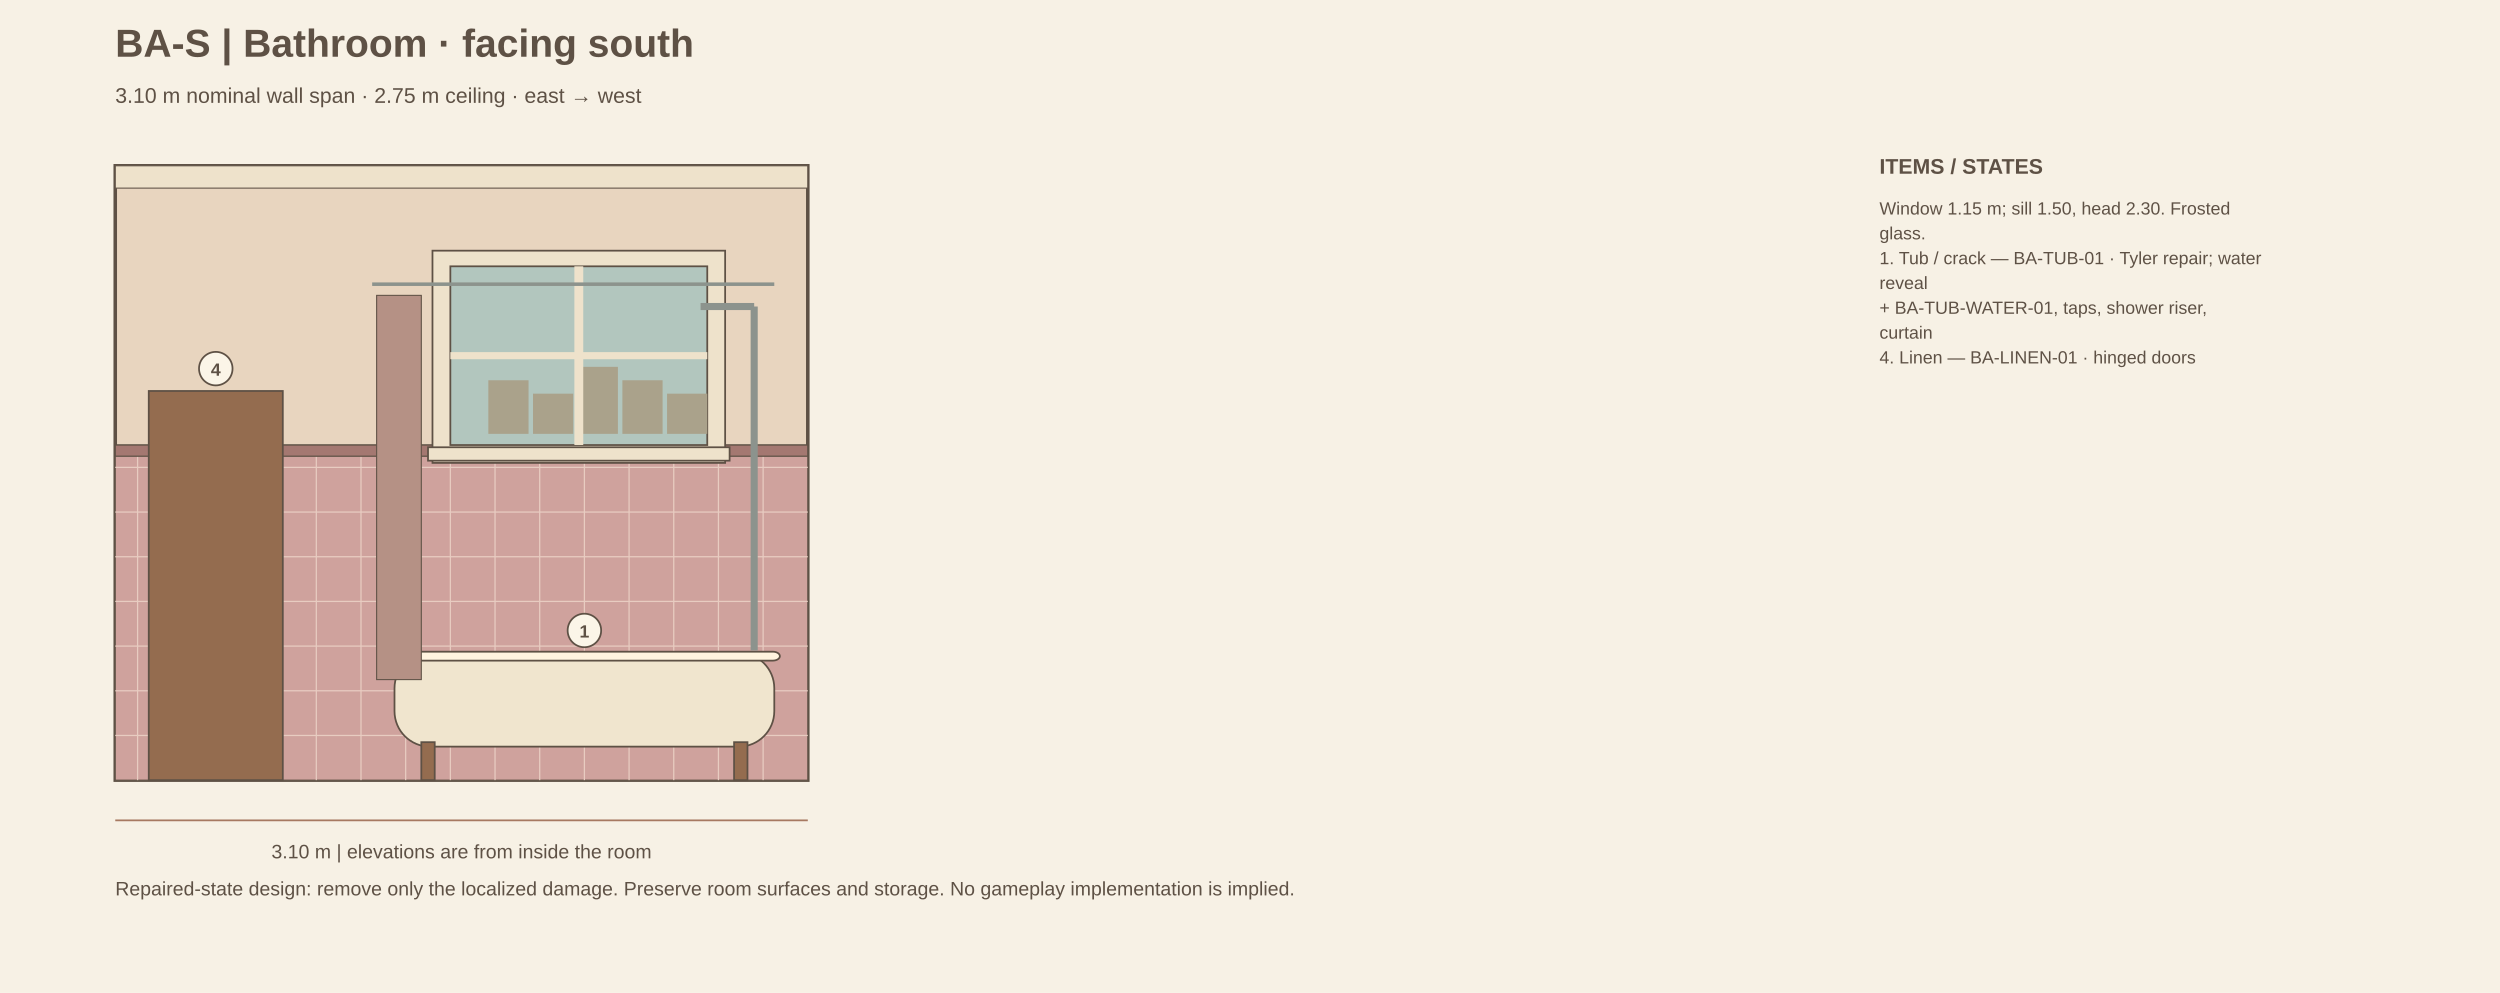
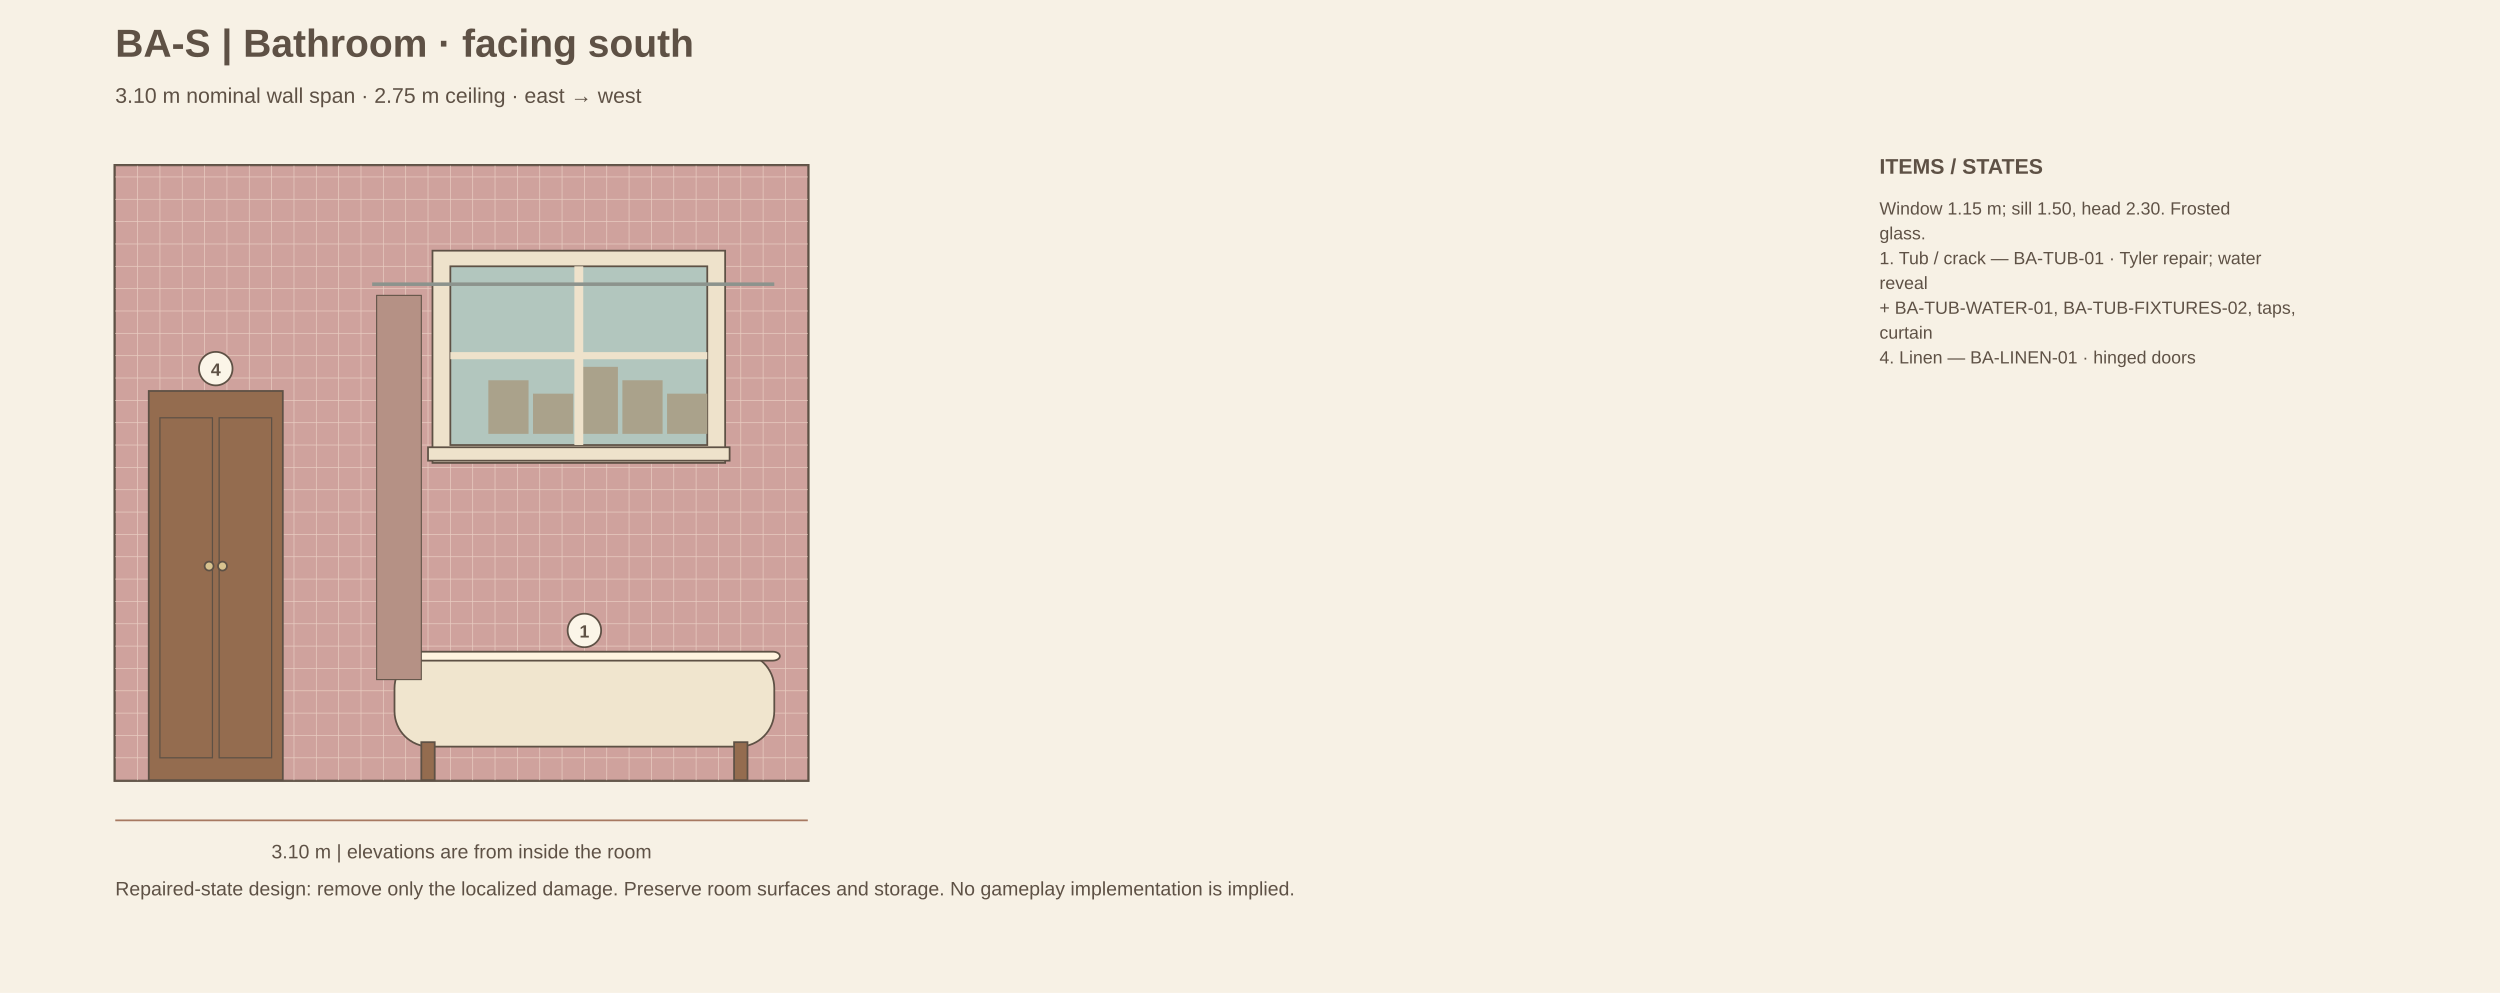
<svg xmlns="http://www.w3.org/2000/svg" viewBox="0 0 1410 560">
  <rect width="1410" height="560" fill="#f7f1e5" />
  <text x="65.00" y="32.00" font-family="Arial,sans-serif" font-size="22" text-anchor="start" font-weight="bold" fill="#5e5145">BA-S  |  Bathroom · facing south</text>
  <text x="65.00" y="58.00" font-family="Arial,sans-serif" font-size="12" text-anchor="start" font-weight="normal" fill="#5e5145">3.10 m nominal wall span · 2.75 m ceiling · east → west</text>
  <rect x="65.00" y="93.50" width="390.60" height="346.50" fill="#e8d5bf" stroke="#5e5145" stroke-width="2" rx="0" />
  <rect x="65.00" y="423.62" width="390.60" height="16.38" fill="#d8c3a8" stroke="#5e5145" stroke-width="0.6" rx="0" />
  <rect x="65.00" y="93.50" width="390.60" height="12.60" fill="#eee2cb" stroke="#5e5145" stroke-width="0.6" rx="0" />
-   <rect x="65.00" y="251.00" width="390.60" height="189.00" fill="#cfa29d" stroke="#5e5145" stroke-width="0.6" rx="0" />
-   <line x1="430.40" y1="440.00" x2="430.40" y2="251.00" stroke="#e8ccc1" stroke-width="0.7" />
-   <line x1="405.20" y1="440.00" x2="405.20" y2="251.00" stroke="#e8ccc1" stroke-width="0.7" />
-   <line x1="380.00" y1="440.00" x2="380.00" y2="251.00" stroke="#e8ccc1" stroke-width="0.7" />
-   <line x1="354.80" y1="440.00" x2="354.80" y2="251.00" stroke="#e8ccc1" stroke-width="0.7" />
-   <line x1="329.60" y1="440.00" x2="329.60" y2="251.00" stroke="#e8ccc1" stroke-width="0.7" />
-   <line x1="304.40" y1="440.00" x2="304.40" y2="251.00" stroke="#e8ccc1" stroke-width="0.7" />
-   <line x1="279.20" y1="440.00" x2="279.20" y2="251.00" stroke="#e8ccc1" stroke-width="0.7" />
-   <line x1="254.00" y1="440.00" x2="254.00" y2="251.00" stroke="#e8ccc1" stroke-width="0.7" />
-   <line x1="228.80" y1="440.00" x2="228.80" y2="251.00" stroke="#e8ccc1" stroke-width="0.7" />
-   <line x1="203.60" y1="440.00" x2="203.60" y2="251.00" stroke="#e8ccc1" stroke-width="0.7" />
-   <line x1="178.40" y1="440.00" x2="178.40" y2="251.00" stroke="#e8ccc1" stroke-width="0.7" />
-   <line x1="153.20" y1="440.00" x2="153.20" y2="251.00" stroke="#e8ccc1" stroke-width="0.7" />
-   <line x1="128.00" y1="440.00" x2="128.00" y2="251.00" stroke="#e8ccc1" stroke-width="0.7" />
-   <line x1="102.80" y1="440.00" x2="102.80" y2="251.00" stroke="#e8ccc1" stroke-width="0.7" />
-   <line x1="77.60" y1="440.00" x2="77.60" y2="251.00" stroke="#e8ccc1" stroke-width="0.7" />
-   <line x1="455.60" y1="414.80" x2="65.00" y2="414.80" stroke="#e8ccc1" stroke-width="0.7" />
-   <line x1="455.60" y1="389.60" x2="65.00" y2="389.60" stroke="#e8ccc1" stroke-width="0.7" />
-   <line x1="455.60" y1="364.40" x2="65.00" y2="364.40" stroke="#e8ccc1" stroke-width="0.7" />
-   <line x1="455.60" y1="339.20" x2="65.00" y2="339.20" stroke="#e8ccc1" stroke-width="0.7" />
-   <line x1="455.60" y1="314.00" x2="65.00" y2="314.00" stroke="#e8ccc1" stroke-width="0.7" />
-   <line x1="455.60" y1="288.80" x2="65.00" y2="288.80" stroke="#e8ccc1" stroke-width="0.7" />
-   <line x1="455.60" y1="263.60" x2="65.00" y2="263.60" stroke="#e8ccc1" stroke-width="0.7" />
-   <rect x="65.00" y="251.00" width="390.60" height="6.30" fill="#a47871" stroke="#5e5145" stroke-width="0.7" rx="0" />
+   <rect x="65.00" y="93.50" width="390.60" height="346.50" fill="#cfa29d" stroke="#5e5145" stroke-width="0.5" rx="0" />
+   <line x1="443.00" y1="440.00" x2="443.00" y2="93.50" stroke="#e8ccc1" stroke-width="0.4" />
+   <line x1="430.40" y1="440.00" x2="430.40" y2="93.50" stroke="#e8ccc1" stroke-width="0.4" />
+   <line x1="417.80" y1="440.00" x2="417.80" y2="93.50" stroke="#e8ccc1" stroke-width="0.4" />
+   <line x1="405.20" y1="440.00" x2="405.20" y2="93.50" stroke="#e8ccc1" stroke-width="0.4" />
+   <line x1="392.60" y1="440.00" x2="392.60" y2="93.50" stroke="#e8ccc1" stroke-width="0.4" />
+   <line x1="380.00" y1="440.00" x2="380.00" y2="93.50" stroke="#e8ccc1" stroke-width="0.4" />
+   <line x1="367.40" y1="440.00" x2="367.40" y2="93.50" stroke="#e8ccc1" stroke-width="0.4" />
+   <line x1="354.80" y1="440.00" x2="354.80" y2="93.50" stroke="#e8ccc1" stroke-width="0.4" />
+   <line x1="342.20" y1="440.00" x2="342.20" y2="93.50" stroke="#e8ccc1" stroke-width="0.4" />
+   <line x1="329.60" y1="440.00" x2="329.60" y2="93.50" stroke="#e8ccc1" stroke-width="0.4" />
+   <line x1="317.00" y1="440.00" x2="317.00" y2="93.50" stroke="#e8ccc1" stroke-width="0.4" />
+   <line x1="304.40" y1="440.00" x2="304.40" y2="93.50" stroke="#e8ccc1" stroke-width="0.4" />
+   <line x1="291.80" y1="440.00" x2="291.80" y2="93.50" stroke="#e8ccc1" stroke-width="0.4" />
+   <line x1="279.20" y1="440.00" x2="279.20" y2="93.50" stroke="#e8ccc1" stroke-width="0.4" />
+   <line x1="266.60" y1="440.00" x2="266.60" y2="93.50" stroke="#e8ccc1" stroke-width="0.4" />
+   <line x1="254.00" y1="440.00" x2="254.00" y2="93.50" stroke="#e8ccc1" stroke-width="0.4" />
+   <line x1="241.40" y1="440.00" x2="241.40" y2="93.50" stroke="#e8ccc1" stroke-width="0.4" />
+   <line x1="228.80" y1="440.00" x2="228.80" y2="93.50" stroke="#e8ccc1" stroke-width="0.4" />
+   <line x1="216.20" y1="440.00" x2="216.20" y2="93.50" stroke="#e8ccc1" stroke-width="0.4" />
+   <line x1="203.60" y1="440.00" x2="203.60" y2="93.50" stroke="#e8ccc1" stroke-width="0.4" />
+   <line x1="191.00" y1="440.00" x2="191.00" y2="93.50" stroke="#e8ccc1" stroke-width="0.4" />
+   <line x1="178.40" y1="440.00" x2="178.40" y2="93.50" stroke="#e8ccc1" stroke-width="0.4" />
+   <line x1="165.80" y1="440.00" x2="165.80" y2="93.50" stroke="#e8ccc1" stroke-width="0.4" />
+   <line x1="153.20" y1="440.00" x2="153.20" y2="93.50" stroke="#e8ccc1" stroke-width="0.4" />
+   <line x1="140.60" y1="440.00" x2="140.60" y2="93.50" stroke="#e8ccc1" stroke-width="0.4" />
+   <line x1="128.00" y1="440.00" x2="128.00" y2="93.50" stroke="#e8ccc1" stroke-width="0.4" />
+   <line x1="115.40" y1="440.00" x2="115.40" y2="93.50" stroke="#e8ccc1" stroke-width="0.4" />
+   <line x1="102.80" y1="440.00" x2="102.80" y2="93.50" stroke="#e8ccc1" stroke-width="0.4" />
+   <line x1="90.20" y1="440.00" x2="90.20" y2="93.50" stroke="#e8ccc1" stroke-width="0.4" />
+   <line x1="77.60" y1="440.00" x2="77.60" y2="93.50" stroke="#e8ccc1" stroke-width="0.4" />
+   <line x1="455.60" y1="427.40" x2="65.00" y2="427.40" stroke="#e8ccc1" stroke-width="0.4" />
+   <line x1="455.60" y1="414.80" x2="65.00" y2="414.80" stroke="#e8ccc1" stroke-width="0.4" />
+   <line x1="455.60" y1="402.20" x2="65.00" y2="402.20" stroke="#e8ccc1" stroke-width="0.4" />
+   <line x1="455.60" y1="389.60" x2="65.00" y2="389.60" stroke="#e8ccc1" stroke-width="0.4" />
+   <line x1="455.60" y1="377.00" x2="65.00" y2="377.00" stroke="#e8ccc1" stroke-width="0.4" />
+   <line x1="455.60" y1="364.40" x2="65.00" y2="364.40" stroke="#e8ccc1" stroke-width="0.4" />
+   <line x1="455.60" y1="351.80" x2="65.00" y2="351.80" stroke="#e8ccc1" stroke-width="0.4" />
+   <line x1="455.60" y1="339.20" x2="65.00" y2="339.20" stroke="#e8ccc1" stroke-width="0.4" />
+   <line x1="455.60" y1="326.60" x2="65.00" y2="326.60" stroke="#e8ccc1" stroke-width="0.4" />
+   <line x1="455.60" y1="314.00" x2="65.00" y2="314.00" stroke="#e8ccc1" stroke-width="0.4" />
+   <line x1="455.60" y1="301.40" x2="65.00" y2="301.40" stroke="#e8ccc1" stroke-width="0.4" />
+   <line x1="455.60" y1="288.80" x2="65.00" y2="288.80" stroke="#e8ccc1" stroke-width="0.4" />
+   <line x1="455.60" y1="276.20" x2="65.00" y2="276.20" stroke="#e8ccc1" stroke-width="0.4" />
+   <line x1="455.60" y1="263.60" x2="65.00" y2="263.60" stroke="#e8ccc1" stroke-width="0.4" />
+   <line x1="455.60" y1="251.00" x2="65.00" y2="251.00" stroke="#e8ccc1" stroke-width="0.4" />
+   <line x1="455.60" y1="238.40" x2="65.00" y2="238.40" stroke="#e8ccc1" stroke-width="0.4" />
+   <line x1="455.60" y1="225.80" x2="65.00" y2="225.80" stroke="#e8ccc1" stroke-width="0.4" />
+   <line x1="455.60" y1="213.20" x2="65.00" y2="213.20" stroke="#e8ccc1" stroke-width="0.4" />
+   <line x1="455.60" y1="200.60" x2="65.00" y2="200.60" stroke="#e8ccc1" stroke-width="0.4" />
+   <line x1="455.60" y1="188.00" x2="65.00" y2="188.00" stroke="#e8ccc1" stroke-width="0.4" />
+   <line x1="455.60" y1="175.40" x2="65.00" y2="175.40" stroke="#e8ccc1" stroke-width="0.4" />
+   <line x1="455.60" y1="162.80" x2="65.00" y2="162.80" stroke="#e8ccc1" stroke-width="0.4" />
+   <line x1="455.60" y1="150.20" x2="65.00" y2="150.20" stroke="#e8ccc1" stroke-width="0.4" />
+   <line x1="455.60" y1="137.60" x2="65.00" y2="137.60" stroke="#e8ccc1" stroke-width="0.4" />
+   <line x1="455.60" y1="125.00" x2="65.00" y2="125.00" stroke="#e8ccc1" stroke-width="0.4" />
+   <line x1="455.60" y1="112.40" x2="65.00" y2="112.40" stroke="#e8ccc1" stroke-width="0.4" />
+   <line x1="455.60" y1="99.80" x2="65.00" y2="99.80" stroke="#e8ccc1" stroke-width="0.4" />
  <line x1="455.60" y1="462.68" x2="65.00" y2="462.68" stroke="#a77961" stroke-width="1" />
  <text x="260.30" y="484.10" font-family="Arial,sans-serif" font-size="11" text-anchor="middle" font-weight="normal" fill="#5e5145">3.10 m | elevations are from inside the room</text>
  <rect x="254.00" y="150.20" width="144.90" height="100.80" fill="#b0b2a1" stroke="#5e5145" stroke-width="1" rx="0" />
  <rect x="243.92" y="141.38" width="165.06" height="119.70" fill="#eee2cb" stroke="#5e5145" stroke-width="1" rx="0" />
  <rect x="254.00" y="150.20" width="144.90" height="100.80" fill="#b2c6be" stroke="#5e5145" stroke-width="1" rx="0" />
  <rect x="376.22" y="222.02" width="22.68" height="22.68" fill="#aaa28b" stroke="#5e5145" stroke-width="0" rx="0" />
  <rect x="351.02" y="214.46" width="22.68" height="30.24" fill="#aaa28b" stroke="#5e5145" stroke-width="0" rx="0" />
  <rect x="325.82" y="206.90" width="22.68" height="37.80" fill="#aaa28b" stroke="#5e5145" stroke-width="0" rx="0" />
  <rect x="300.62" y="222.02" width="22.68" height="22.68" fill="#aaa28b" stroke="#5e5145" stroke-width="0" rx="0" />
  <rect x="275.42" y="214.46" width="22.68" height="30.24" fill="#aaa28b" stroke="#5e5145" stroke-width="0" rx="0" />
  <line x1="326.45" y1="251.00" x2="326.45" y2="150.20" stroke="#eee2cb" stroke-width="5" />
  <line x1="398.90" y1="200.60" x2="254.00" y2="200.60" stroke="#eee2cb" stroke-width="4" />
  <rect x="241.40" y="252.26" width="170.10" height="7.56" fill="#eee2cb" stroke="#5e5145" stroke-width="1" rx="0" />
  <g>
    <rect x="222.50" y="368.18" width="214.20" height="52.92" fill="#f0e5ce" stroke="#5e5145" stroke-width="1" rx="20" />
    <rect x="219.35" y="367.55" width="220.50" height="5.04" fill="#fff4df" stroke="#5e5145" stroke-width="1" rx="4" />
    <rect x="414.02" y="418.58" width="7.56" height="21.42" fill="#946c4f" stroke="#5e5145" stroke-width="1" rx="0" />
    <rect x="237.62" y="418.58" width="7.56" height="21.42" fill="#946c4f" stroke="#5e5145" stroke-width="1" rx="0" />
  </g>
  <circle cx="329.60" cy="355.58" r="9.45" fill="#fbf5e8" stroke="#5e5145" stroke-width="1" />
  <text x="329.60" y="359.58" font-family="Arial,sans-serif" font-size="10" text-anchor="middle" font-weight="bold" fill="#5e5145">1</text>
  <g>
    <rect x="83.90" y="220.51" width="75.60" height="219.49" fill="#946c4f" stroke="#5e5145" stroke-width="1" rx="0" />
+     <rect x="123.59" y="235.63" width="29.61" height="191.77" fill="none" stroke="#5e5145" stroke-width="0.7" rx="0" />
+     <rect x="90.20" y="235.63" width="29.61" height="191.77" fill="none" stroke="#5e5145" stroke-width="0.7" rx="0" />
+     <circle cx="125.48" cy="319.28" r="2.52" fill="#d8c38f" stroke="#5e5145" stroke-width="1" />
+     <circle cx="117.92" cy="319.28" r="2.52" fill="#d8c38f" stroke="#5e5145" stroke-width="1" />
  </g>
  <circle cx="121.70" cy="207.91" r="9.45" fill="#fbf5e8" stroke="#5e5145" stroke-width="1" />
  <text x="121.70" y="211.91" font-family="Arial,sans-serif" font-size="10" text-anchor="middle" font-weight="bold" fill="#5e5145">4</text>
-   <line x1="425.36" y1="366.92" x2="425.36" y2="172.88" stroke="#8c938d" stroke-width="4" />
-   <line x1="425.36" y1="172.88" x2="395.12" y2="172.88" stroke="#8c938d" stroke-width="4" />
  <line x1="436.70" y1="160.28" x2="209.90" y2="160.28" stroke="#8c938d" stroke-width="2" />
  <rect x="212.42" y="166.58" width="25.20" height="216.72" fill="#b59185" stroke="#5e5145" stroke-width="0.6" rx="0" />
  <text x="1060.00" y="98.00" font-family="Arial,sans-serif" font-size="12" text-anchor="start" font-weight="bold" fill="#5e5145">ITEMS / STATES</text>
  <text x="1060.00" y="121.00" font-family="Arial,sans-serif" font-size="10" text-anchor="start" font-weight="normal" fill="#5e5145">Window 1.15 m; sill 1.50, head 2.30. Frosted</text>
  <text x="1060.00" y="135.00" font-family="Arial,sans-serif" font-size="10" text-anchor="start" font-weight="normal" fill="#5e5145">glass.</text>
  <text x="1060.00" y="149.00" font-family="Arial,sans-serif" font-size="10" text-anchor="start" font-weight="normal" fill="#5e5145">1. Tub / crack — BA-TUB-01 · Tyler repair; water</text>
  <text x="1060.00" y="163.00" font-family="Arial,sans-serif" font-size="10" text-anchor="start" font-weight="normal" fill="#5e5145">reveal</text>
-   <text x="1060.00" y="177.00" font-family="Arial,sans-serif" font-size="10" text-anchor="start" font-weight="normal" fill="#5e5145">   + BA-TUB-WATER-01, taps, shower riser,</text>
+   <text x="1060.00" y="177.00" font-family="Arial,sans-serif" font-size="10" text-anchor="start" font-weight="normal" fill="#5e5145">   + BA-TUB-WATER-01, BA-TUB-FIXTURES-02, taps,</text>
  <text x="1060.00" y="191.00" font-family="Arial,sans-serif" font-size="10" text-anchor="start" font-weight="normal" fill="#5e5145">curtain</text>
  <text x="1060.00" y="205.00" font-family="Arial,sans-serif" font-size="10" text-anchor="start" font-weight="normal" fill="#5e5145">4. Linen — BA-LINEN-01 · hinged doors</text>
  <text x="65.00" y="505.00" font-family="Arial,sans-serif" font-size="11" text-anchor="start" font-weight="normal" fill="#5e5145">Repaired-state design: remove only the localized damage. Preserve room surfaces and storage. No gameplay implementation is implied.</text>
</svg>
